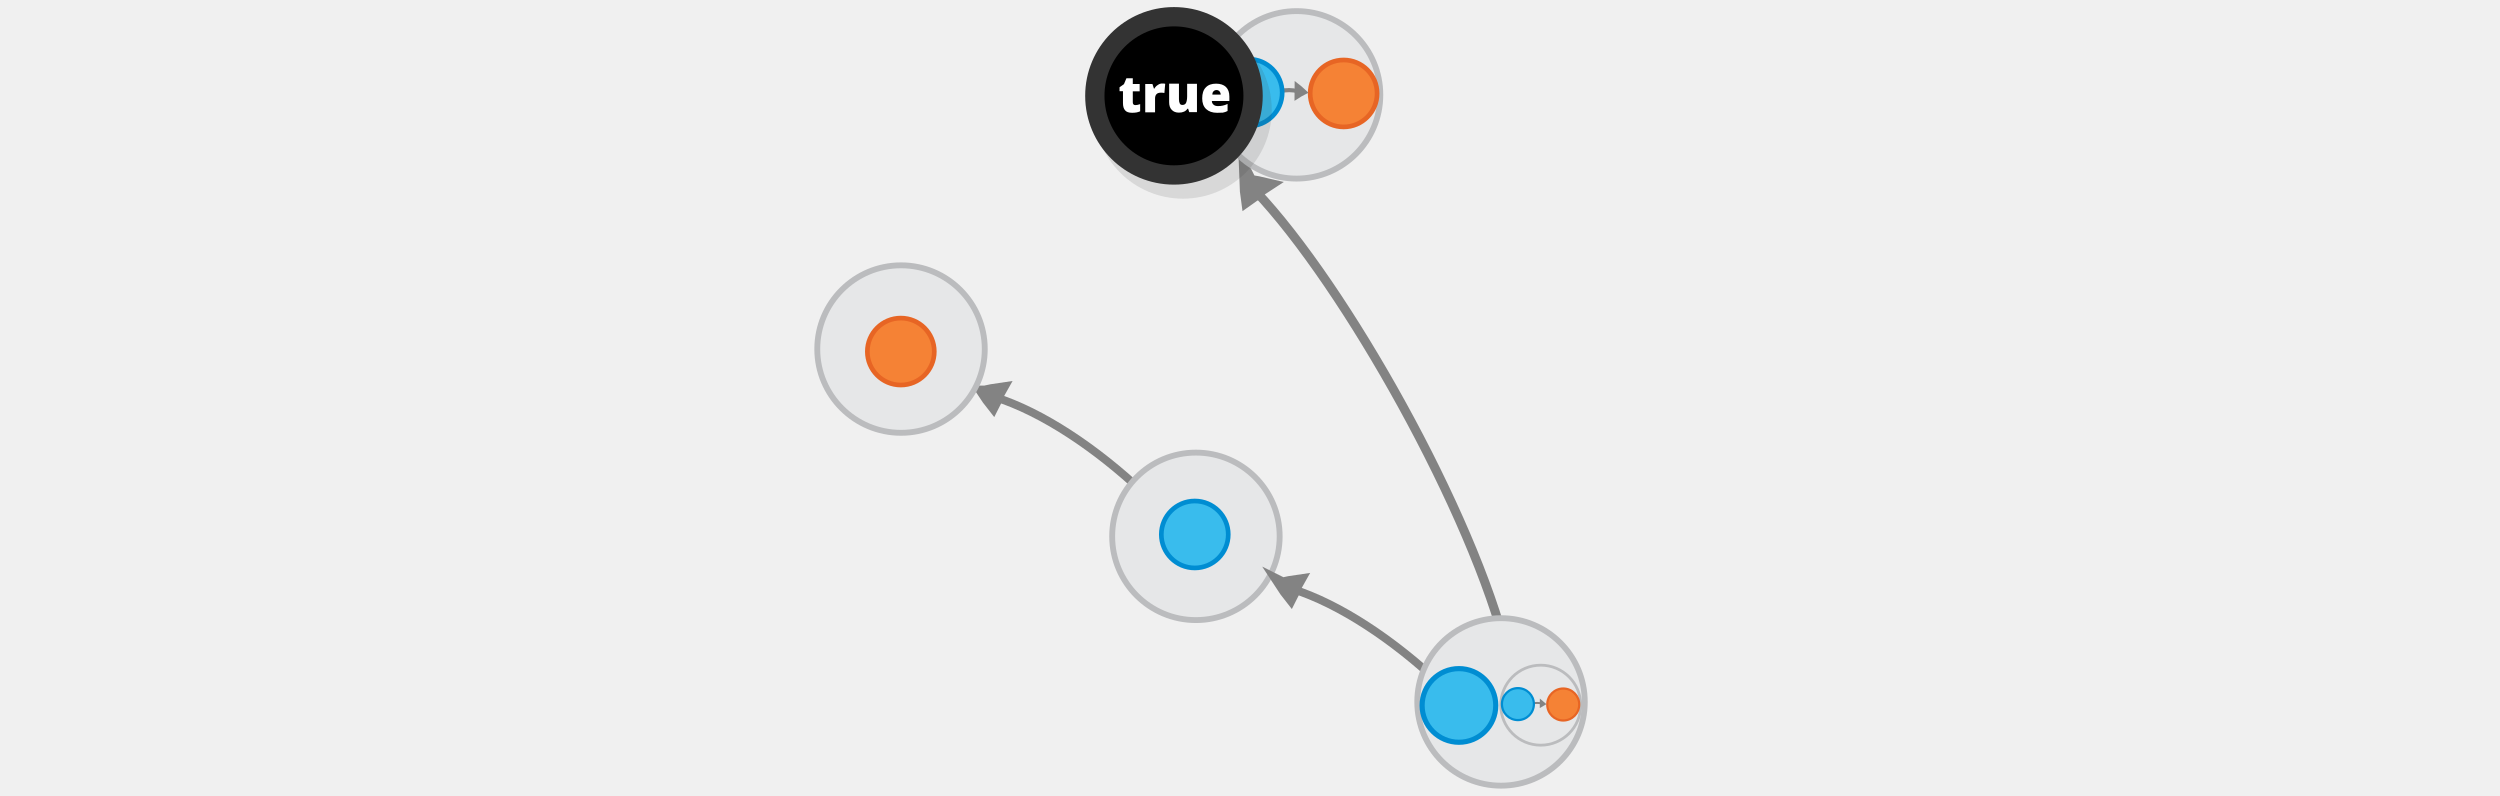
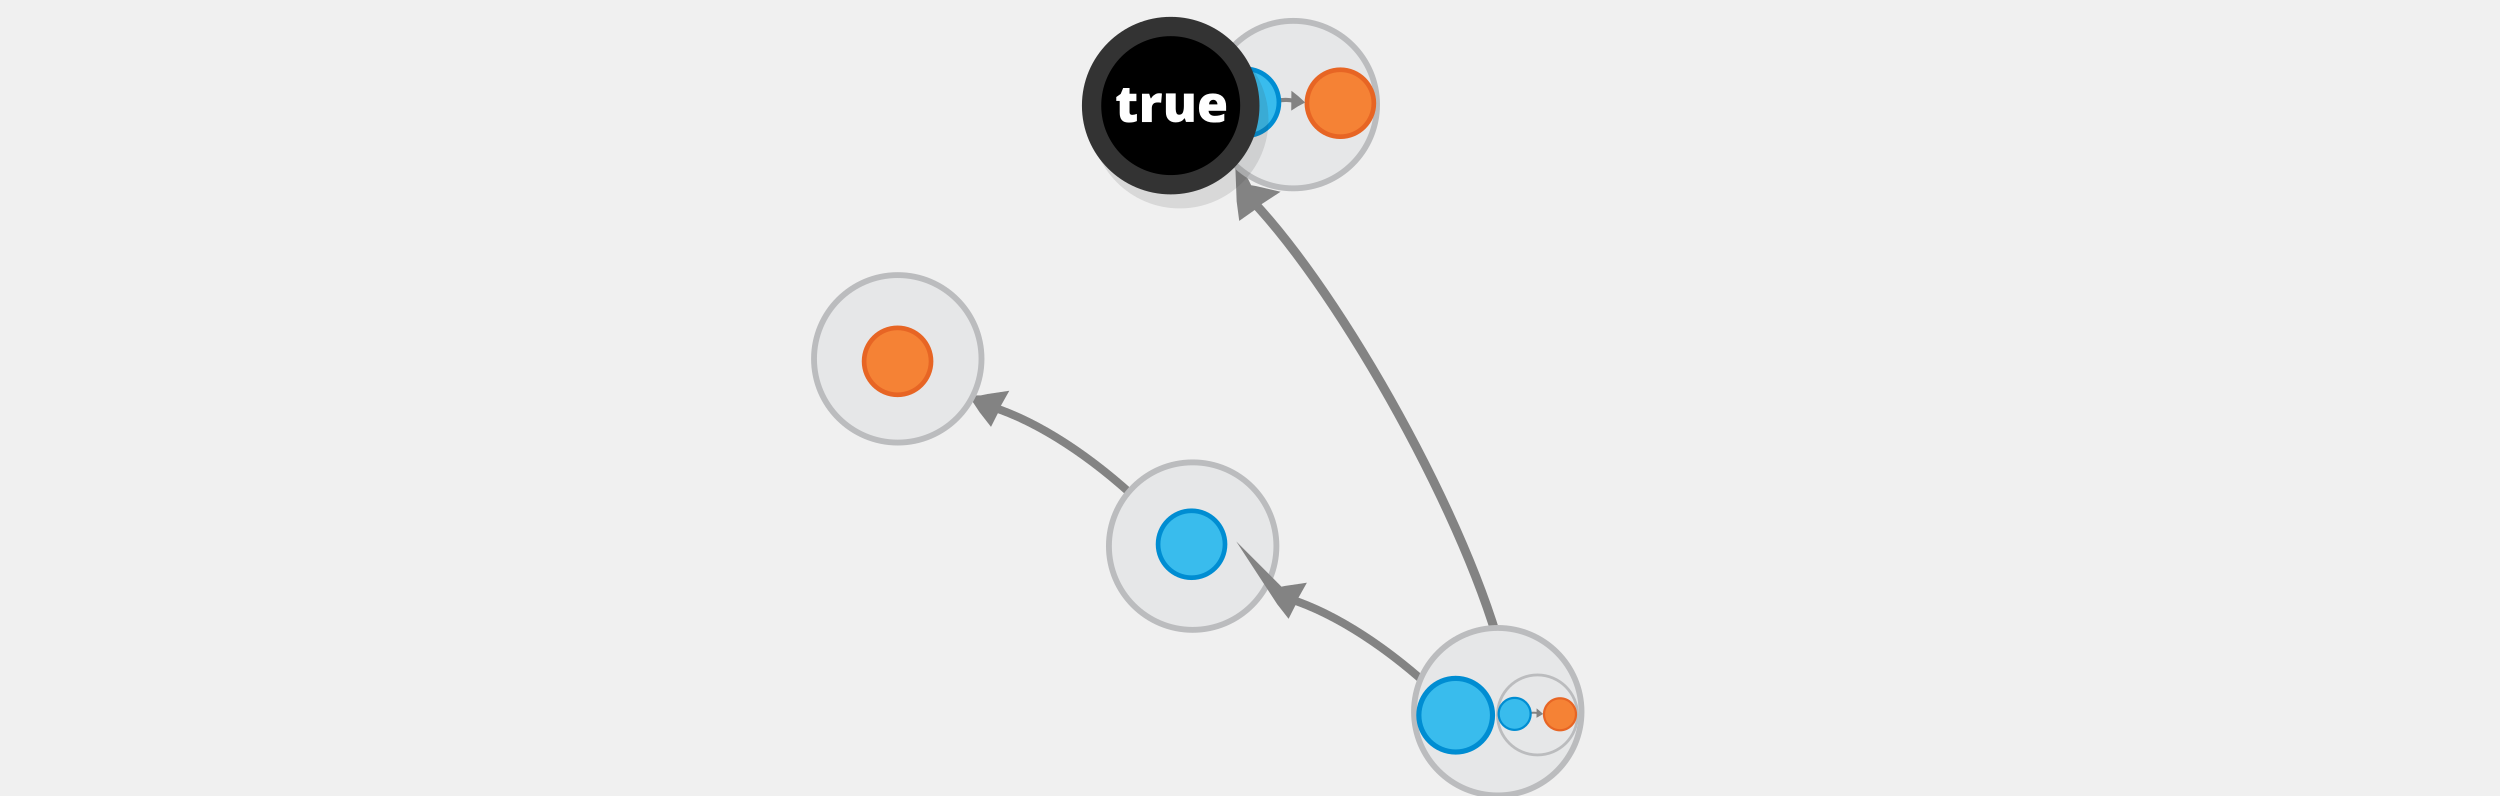
<svg xmlns="http://www.w3.org/2000/svg" viewBox="0 0 595.3 189.5" version="1.1" id="svg15613">
  <defs id="defs15617" />
-   <g transform="matrix(0.2485456,-0.00840025,0.02928427,0.3463988,350.2386,-63.71652)" id="g1482-7-0-1-0-3-6" style="display:inline;fill:#dddddd;stroke:#838383;stroke-width:6.389;stroke-miterlimit:10" />
-   <g transform="matrix(0.2485456,-0.00840025,0.02928427,0.3463988,354.6596,-501.757)" id="g1482-7-0-1-0-3-6-7" style="display:inline;fill:#dddddd;stroke:#838383;stroke-width:6.389;stroke-miterlimit:10" />
-   <g id="g2836-2-5-3-4" transform="matrix(-0.8487614,-1.24494,-1.521042,0.9865406,707.4381,267.9152)">
+   <g transform="matrix(0.2485456,-0.00840025,0.02928427,0.3463988,349.4635,-61.39113)" id="g1482-7-0-1-0-3-6" style="display:inline;fill:#dddddd;stroke:#838383;stroke-width:6.389;stroke-miterlimit:10" />
+   <g transform="matrix(0.2485456,-0.00840025,0.02928427,0.3463988,353.8845,-499.4316)" id="g1482-7-0-1-0-3-6-7" style="display:inline;fill:#dddddd;stroke:#838383;stroke-width:6.389;stroke-miterlimit:10" />
+   <g id="g2836-2-5-3-4" transform="matrix(-0.8487614,-1.24494,-1.521042,0.9865406,706.663,270.2406)">
    <path d="m 273.212,117.268 c -0.578,-0.537 -1.185,-1.051 -1.821,-1.541 0.005,0.903 -0.231,1.506 -0.264,2.481 1.097,-0.453 1.149,-0.454 2.086,-0.94 z" id="path1478-7-9-0-19-0-0-3-9-2-9" style="display:inline;fill:#dddddd;stroke:#838383;stroke-width:2.34;stroke-miterlimit:10" />
    <path d="m 188.455,123.973 c 21.587,-6.654 62.675,-9.63 83.046,-6.883" id="path1480-1-3-1-5-7-6-7-2-0-2" style="display:inline;fill:none;stroke:#838383;stroke-width:1.19;stroke-miterlimit:10;stroke-dasharray:none;paint-order:markers fill stroke" />
  </g>
-   <g id="g2836-2-5-2-6-2-1-8" transform="matrix(-1.261613,-0.7164044,-0.7164044,1.261613,663.2089,141.3064)">
+   <g id="g2836-2-5-2-6-2-1-8" transform="matrix(-1.261613,-0.7164044,-0.7164044,1.261613,662.4337,143.6318)">
    <path d="m 273.212,117.268 c -0.578,-0.537 -1.185,-1.051 -1.821,-1.541 0.005,0.903 -0.231,1.506 -0.264,2.481 1.097,-0.453 1.149,-0.454 2.086,-0.94 z" id="path1478-7-9-0-19-0-0-3-9-8-1-5-7-8" style="display:inline;fill:#dddddd;stroke:#838383;stroke-width:2.34;stroke-miterlimit:10" />
    <path d="m 242.709,118.619 c 10.033,-2.443 20.747,-3.275 28.792,-1.529" id="path1480-1-3-1-5-7-6-7-2-9-5-4-2-5" style="display:inline;fill:none;stroke:#838383;stroke-width:1.324;stroke-miterlimit:10;stroke-dasharray:none;paint-order:markers fill stroke" />
  </g>
-   <g id="g2840-8-6" transform="matrix(0.662478,0,0,0.662478,105.87,74.9007)">
+   <g id="g2840-8-6" transform="matrix(0.662478,0,0,0.662478,105.0949,77.22609)">
    <circle cx="270.049" cy="79.723" r="30.101" id="circle15601-3-4-8" style="fill:#e6e7e8;stroke:#bbbcbe;stroke-width:2.11;stroke-miterlimit:10;stroke-opacity:1" />
    <circle cx="269.646" cy="79.049" r="12.028" id="circle15605-5-5-8" style="fill:#39bced;stroke:#008dd2;stroke-width:1.686;stroke-miterlimit:10" />
  </g>
-   <g id="g2832-0-7" transform="matrix(0.662478,0,0,0.662478,68.89755,-41.6653)">
+   <g id="g2832-0-7" transform="matrix(0.662478,0,0,0.662478,68.12242,-39.33991)">
    <circle cx="219.861" cy="188.362" r="30.101" id="circle15601-3-0-3-2" style="fill:#e6e7e8;stroke:#bbbcbe;stroke-width:2.11;stroke-miterlimit:10;stroke-opacity:1" />
    <circle cx="219.79" cy="189.259" r="12.028" id="circle15603-3-6-2" style="fill:#f58235;stroke:#e76524;stroke-width:1.686;stroke-miterlimit:10" />
  </g>
-   <g id="g2836-2-5-2-6-2-1-8-0" transform="matrix(-1.261613,-0.7164044,-0.7164044,1.261613,734.0728,187.0085)">
+   <g id="g2836-2-5-2-6-2-1-8-0" transform="matrix(-1.261613,-0.7164044,-0.7164044,1.261613,733.2977,189.3339)">
    <path d="m 273.212,117.268 c -0.578,-0.537 -1.185,-1.051 -1.821,-1.541 0.005,0.903 -0.231,1.506 -0.264,2.481 1.097,-0.453 1.149,-0.454 2.086,-0.94 z" id="path1478-7-9-0-19-0-0-3-9-8-1-5-7-8-9" style="display:inline;fill:#dddddd;stroke:#838383;stroke-width:2.34;stroke-miterlimit:10" />
    <path d="m 242.709,118.619 c 10.033,-2.443 20.747,-3.275 28.792,-1.529" id="path1480-1-3-1-5-7-6-7-2-9-5-4-2-5-6" style="display:inline;fill:none;stroke:#838383;stroke-width:1.324;stroke-miterlimit:10;stroke-dasharray:none;paint-order:markers fill stroke" />
  </g>
-   <g id="g2852-5-9" transform="matrix(0.662478,0,0,0.662478,136.906,40.82551)">
+   <g id="g2852-5-9" transform="matrix(0.662478,0,0,0.662478,136.1309,43.1509)">
    <circle cx="332.868" cy="190.672" r="30.101" id="circle15601-6-4-2" style="fill:#e6e7e8;stroke:#bbbcbe;stroke-width:2.11;stroke-miterlimit:10;stroke-opacity:1" />
    <circle cx="347.982" cy="190.689" r="12.028" id="circle15603-2-7-6" style="fill:#f58235;stroke:#e76524;stroke-width:1.686;stroke-miterlimit:10" />
    <circle cx="317.74" cy="191.936" r="13.235" id="circle15605-7-6-6" style="fill:#39bced;stroke:#008dd2;stroke-width:1.855;stroke-miterlimit:10" />
    <g transform="matrix(0.3183694,0,0,0.3183694,244.3079,162.8588)" id="g2762-2-5-4">
      <circle style="fill:#e6e7e8;stroke:#bbbcbe;stroke-width:3.165;stroke-miterlimit:10;stroke-opacity:1" id="circle15601-61-6-9" r="45.16" cy="91.037" cx="323.018" />
      <circle style="fill:#f58235;stroke:#e76524;stroke-width:2.53;stroke-miterlimit:10" id="circle15603-8-9-5" r="18.046" cy="90.286" cx="348.405" />
      <g transform="matrix(0.1844319,-0.00623336,0.02173024,0.2570434,263.0275,33.20143)" id="g1482-7-0-1-0-3-7-3-0" style="display:inline;fill:#dddddd;stroke:#838383;stroke-width:6.389;stroke-miterlimit:10">
        <path d="m 315.1,101.79 c 10.682,-4.135 21.77,-7.738 33.127,-11.074 -8.518,-8.139 -17.577,-16.01 -27.178,-23.616 -2.04,12.119 -3.103,21.663 -5.949,34.69 z" transform="matrix(0.4768,-0.02932,0.03214,0.42867,147.58,197.367)" id="path1478-7-9-0-19-0-9-7-4" style="stroke-width:35.526" />
        <path d="M 256.008,84.703 C 283.392,81.263 297.41,82.245 317.498,86.173" transform="matrix(0.89574,0,0,0.81736,18.384,154.236)" id="path1480-1-3-1-5-7-2-4-8" style="stroke-width:10.649;paint-order:markers fill stroke" />
      </g>
      <circle style="fill:#39bced;stroke:#008dd2;stroke-width:2.53;stroke-miterlimit:10" id="circle15605-0-5-7" r="18.046" cy="89.832" cx="297.221" />
    </g>
  </g>
-   <g id="g2762-1-3" transform="matrix(0.4415715,0,0,0.4415715,166.101,-17.61385)">
+   <g id="g2762-1-3" transform="matrix(0.4415715,0,0,0.4415715,165.3259,-15.28846)">
    <circle cx="323.018" cy="91.037" r="45.16" id="circle15601-2-8" style="fill:#e6e7e8;stroke:#bbbcbe;stroke-width:3.165;stroke-miterlimit:10;stroke-opacity:1" />
    <circle cx="348.405" cy="90.286" r="18.046" id="circle15603-9-5" style="fill:#f58235;stroke:#e76524;stroke-width:2.53;stroke-miterlimit:10" />
    <g style="display:inline;fill:#dddddd;stroke:#838383;stroke-width:6.389;stroke-miterlimit:10" id="g1482-7-0-1-0-3-3-6" transform="matrix(0.1844319,-0.00623336,0.02173024,0.2570434,263.0275,33.20143)">
      <path style="stroke-width:35.526" id="path1478-7-9-0-19-0-1-1" transform="matrix(0.4768,-0.02932,0.03214,0.42867,147.58,197.367)" d="m 315.1,101.79 c 10.682,-4.135 21.77,-7.738 33.127,-11.074 -8.518,-8.139 -17.577,-16.01 -27.178,-23.616 -2.04,12.119 -3.103,21.663 -5.949,34.69 z" />
      <path style="stroke-width:10.649;paint-order:markers fill stroke" id="path1480-1-3-1-5-7-9-1" transform="matrix(0.89574,0,0,0.81736,18.384,154.236)" d="M 256.008,84.703 C 283.392,81.263 297.41,82.245 317.498,86.173" />
    </g>
    <circle cx="297.221" cy="89.832" r="18.046" id="circle15605-4-5" style="fill:#39bced;stroke:#008dd2;stroke-width:2.53;stroke-miterlimit:10" />
  </g>
-   <g id="g4977" transform="matrix(0.7659339,0,0,0.7659339,-409.2629,550.2299)">
+   <g id="g4977" transform="matrix(0.7659339,0,0,0.7659339,-410.038,552.5553)">
    <g style="fill:#000000;stroke:#333333" transform="matrix(1,0,0,-1,748.9775,-597.532)" id="g5757-5-2">
      <circle r="24.6" style="opacity:0.13;fill:#000000;stroke:#333333;stroke-width:6;stroke-miterlimit:10" id="circle3371-3-2" cy="86.684" cx="153.124" />
      <circle r="24.6" style="fill:#000000;stroke:#333333;stroke-width:6;stroke-miterlimit:10" id="circle3385-1-1" cy="91.046" cx="150.324" />
    </g>
    <g id="g14081-7" style="fill:#ffffff;fill-opacity:1" transform="matrix(0.5089058,0,0,0.5089058,761.7206,-784.1741)">
      <path style="fill:#ffffff;fill-opacity:1" id="path14079-92" d="m 246.8,193.5 c 0.8,0 1.8,-0.2 2.9,-0.6 v 4.4 c -0.8,0.3 -1.6,0.6 -2.3,0.7 -0.7,0.1 -1.6,0.2 -2.6,0.2 -2,0 -3.5,-0.5 -4.3,-1.5 -0.9,-1 -1.3,-2.5 -1.3,-4.5 V 185 h -2.1 v -2.4 l 2.7,-1.9 1.5,-3.6 h 3.9 v 3.5 h 4.2 v 4.5 h -4.2 v 6.7 c 0,1.1 0.5,1.7 1.6,1.7 z m 16.4,-13.2 c 0.5,0 1,0 1.5,0.1 l 0.3,0.1 -0.5,5.6 c -0.5,-0.1 -1.2,-0.2 -2,-0.2 -1.3,0 -2.3,0.3 -2.8,0.9 -0.6,0.6 -0.9,1.5 -0.9,2.6 v 8.5 h -6 v -17.3 h 4.4 l 0.9,2.8 h 0.3 c 0.5,-0.9 1.2,-1.7 2.1,-2.2 0.9,-0.7 1.8,-0.9 2.7,-0.9 z m 16.5,17.6 -0.7,-2.2 h -0.4 c -0.5,0.8 -1.2,1.4 -2.1,1.8 -0.9,0.4 -1.9,0.6 -3.1,0.6 -1.9,0 -3.4,-0.6 -4.4,-1.7 -1.1,-1.1 -1.6,-2.7 -1.6,-4.7 v -11.3 h 6 v 9.5 c 0,1.1 0.2,2 0.5,2.6 0.3,0.6 0.8,0.9 1.6,0.9 1,0 1.8,-0.4 2.2,-1.2 0.4,-0.8 0.7,-2.2 0.7,-4.1 v -7.6 h 6 v 17.3 h -4.7 z m 17,0.3 c -2.9,0 -5.1,-0.8 -6.7,-2.3 -1.6,-1.5 -2.4,-3.7 -2.4,-6.5 0,-2.9 0.7,-5.2 2.2,-6.7 1.5,-1.6 3.6,-2.3 6.3,-2.3 2.6,0 4.6,0.7 6,2 1.4,1.4 2.1,3.3 2.1,5.9 v 2.7 h -10.7 c 0,1 0.4,1.7 1.1,2.3 0.7,0.6 1.6,0.8 2.7,0.8 1,0 2,-0.1 2.9,-0.3 0.9,-0.2 1.8,-0.5 2.9,-1 v 4.3 c -0.9,0.5 -1.9,0.8 -2.9,1 -0.9,0 -2.1,0.1 -3.5,0.1 z m -0.3,-13.9 c -0.7,0 -1.3,0.2 -1.8,0.7 -0.5,0.4 -0.8,1.1 -0.8,2.1 h 5.1 c 0,-0.8 -0.3,-1.5 -0.7,-2 -0.5,-0.5 -1.1,-0.8 -1.8,-0.8 z" />
    </g>
  </g>
</svg>
